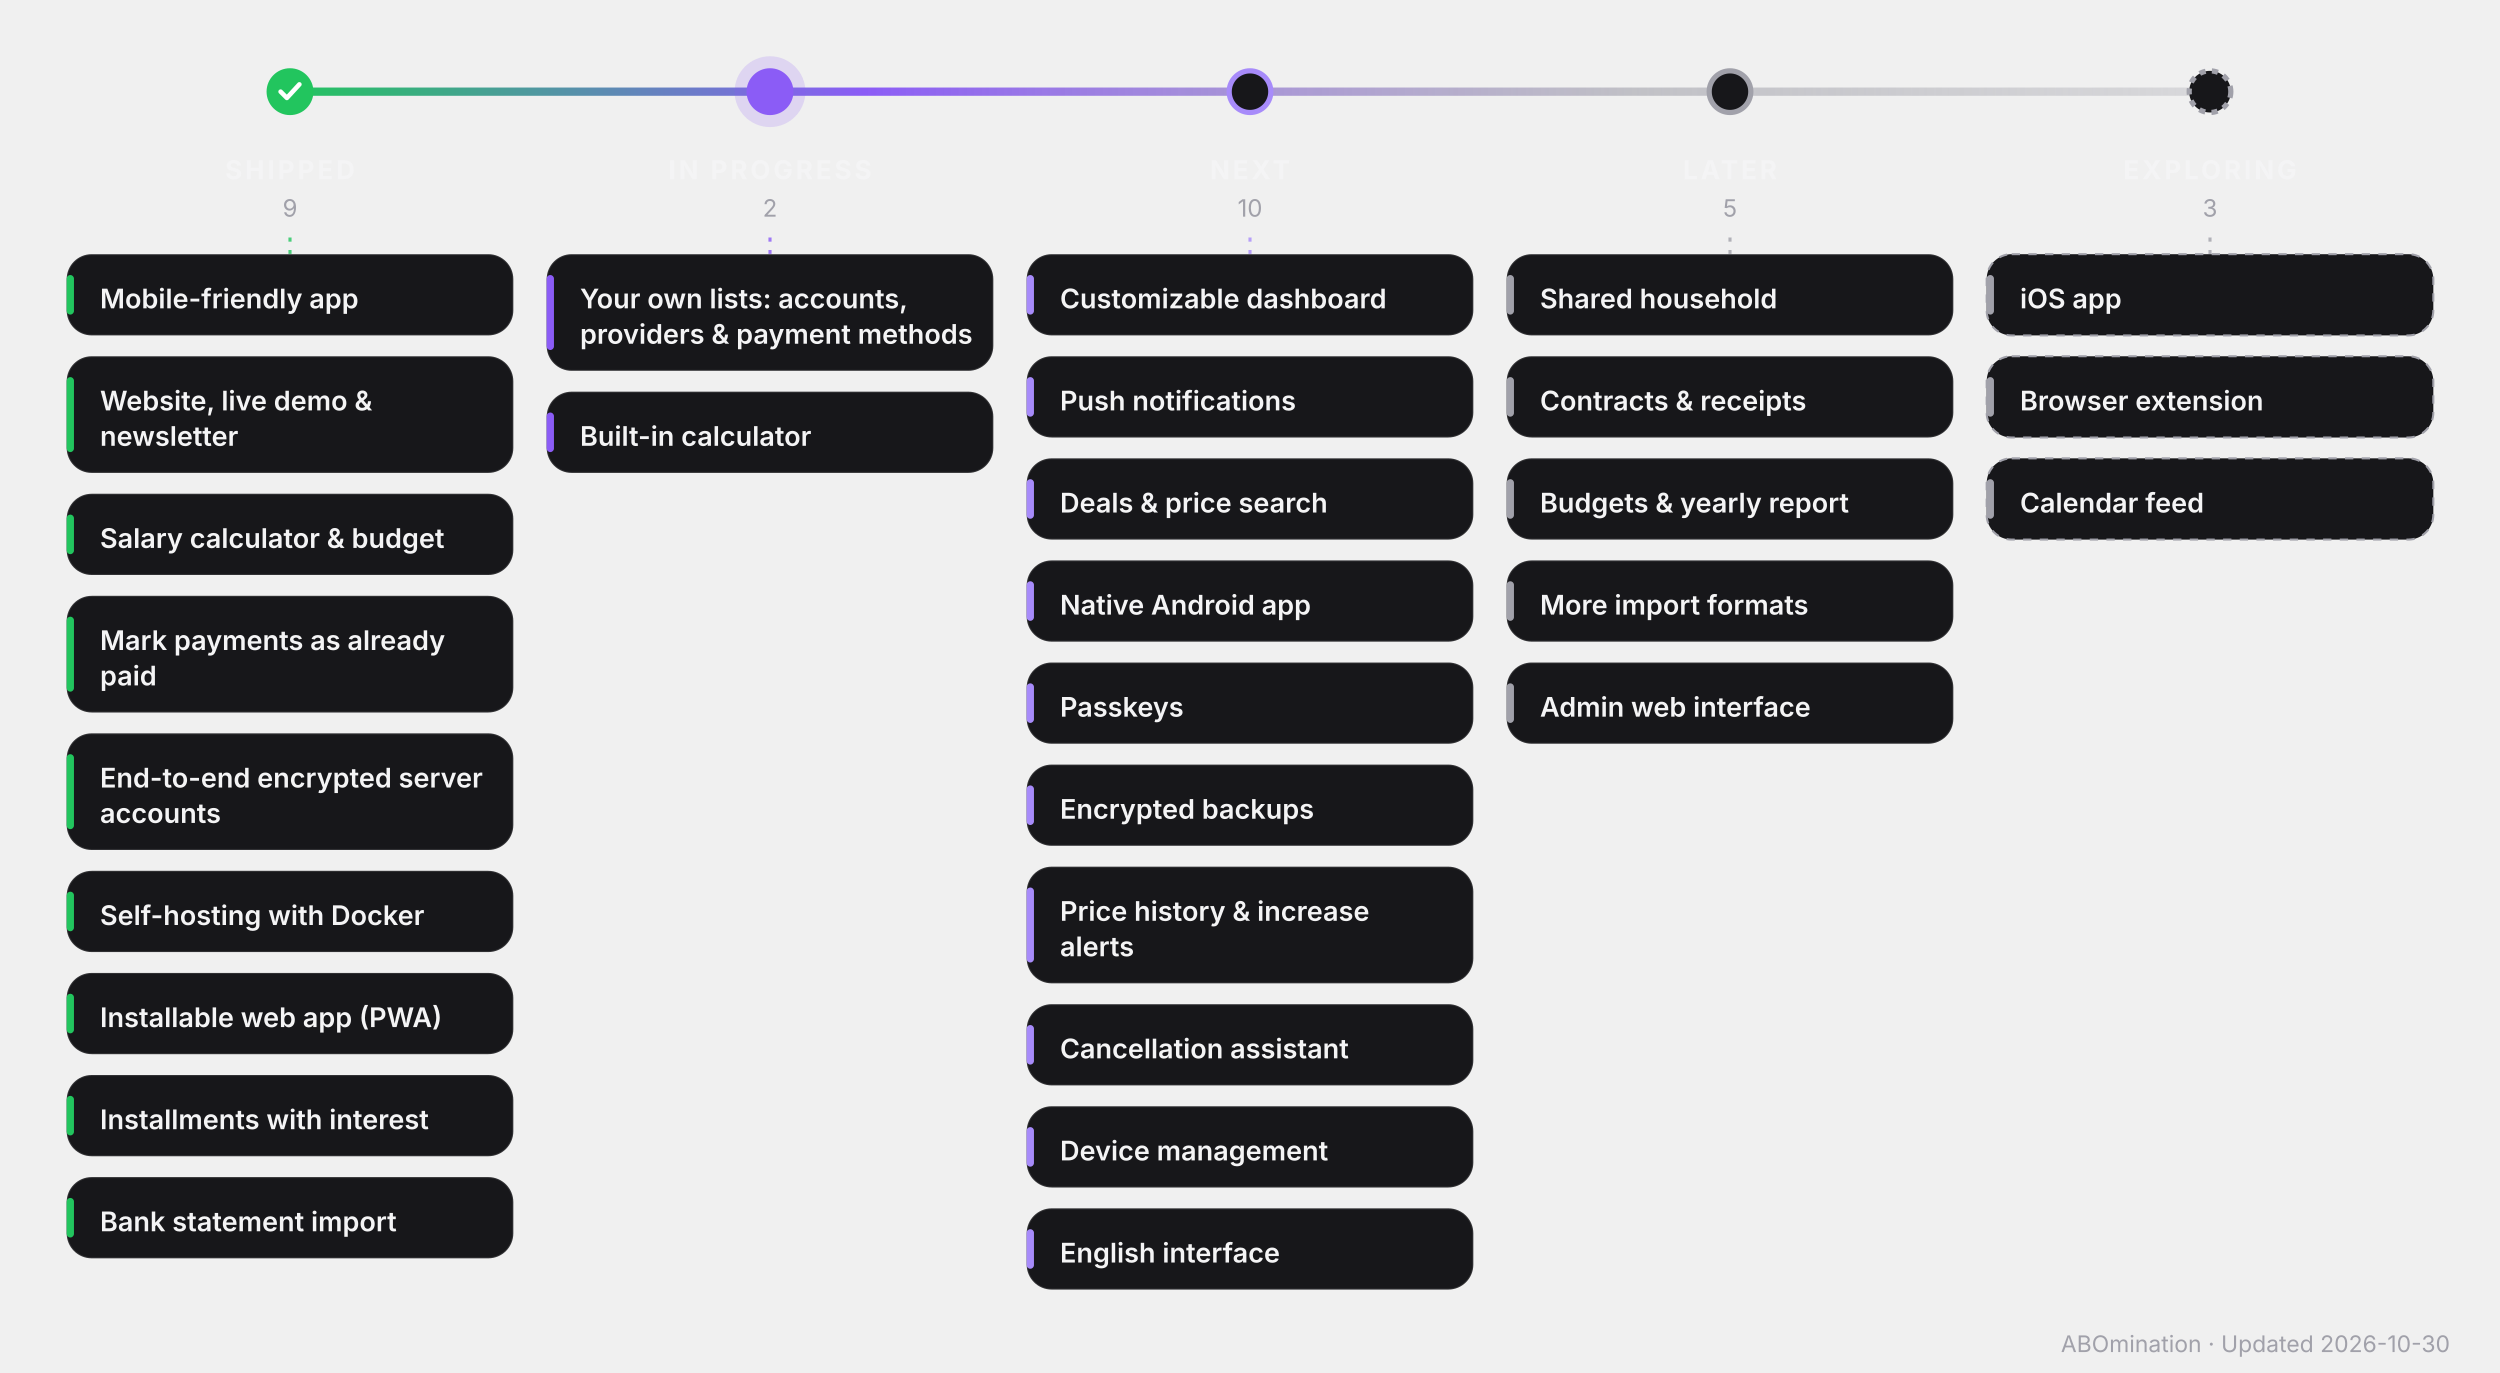
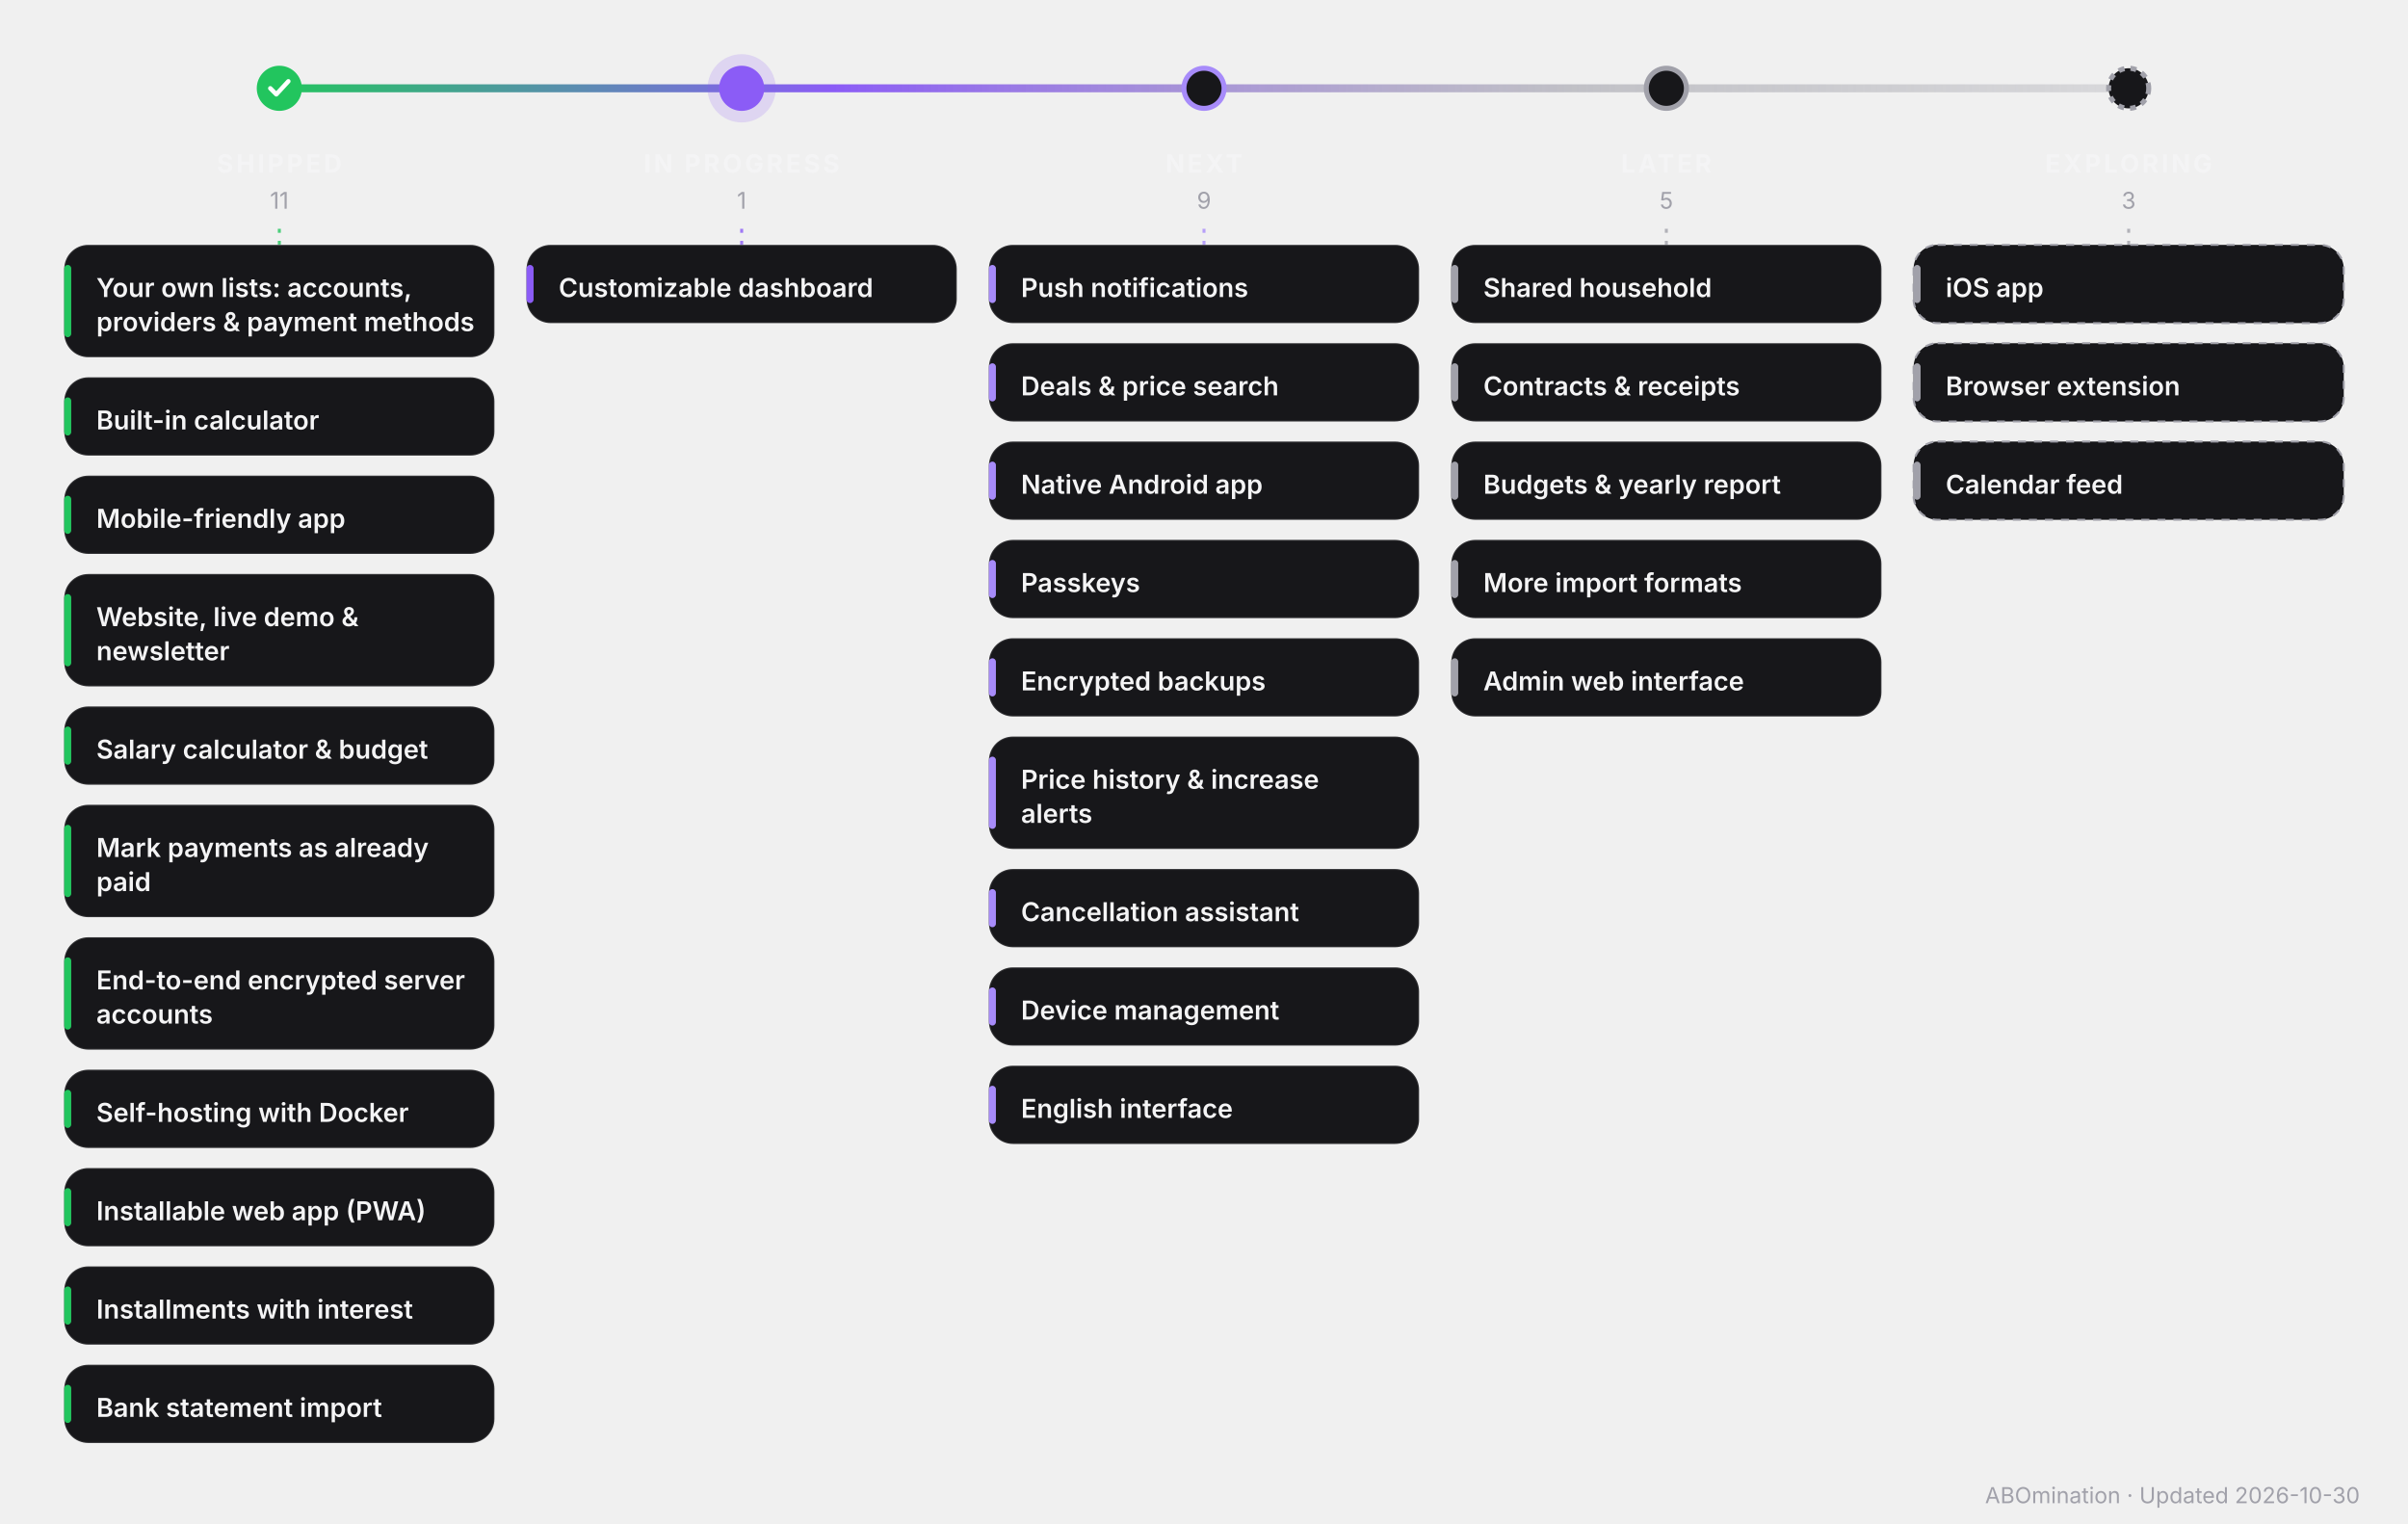
- <svg xmlns="http://www.w3.org/2000/svg" width="1200" height="659" viewBox="0 0 1200 659" role="img" aria-label="Roadmap overview">
+ <svg xmlns="http://www.w3.org/2000/svg" width="1200" height="759" viewBox="0 0 1200 759" role="img" aria-label="Roadmap overview">
  <defs>
    <linearGradient id="track" x1="0" x2="1">
      <stop offset="0" stop-color="#22c55e" />
      <stop offset="0.3" stop-color="#8b5cf6" />
      <stop offset="0.7" stop-color="#a1a1aa" stop-opacity="0.6" />
      <stop offset="1" stop-color="#a1a1aa" stop-opacity="0.3" />
    </linearGradient>
  </defs>
  <rect x="139.2" y="42" width="921.6" height="4" rx="2" fill="url(#track)" />
  <circle cx="139.2" cy="44" r="10" fill="#22c55e" stroke="#22c55e" stroke-width="2.5" />
  <path d="M134.7 44 l3 3 l6 -6.5" fill="none" stroke="#fff" stroke-width="2.2" stroke-linecap="round" stroke-linejoin="round" />
  <text x="139.2" y="86" text-anchor="middle" font-family="Inter, 'Segoe UI', system-ui, -apple-system, Helvetica, Arial, sans-serif" font-size="12.5" font-weight="700" letter-spacing="1.4" fill="#f4f4f5">SHIPPED</text>
-   <text x="139.2" y="104" text-anchor="middle" font-family="Inter, 'Segoe UI', system-ui, -apple-system, Helvetica, Arial, sans-serif" font-size="11.5" fill="#a1a1aa">9</text>
+   <text x="139.2" y="104" text-anchor="middle" font-family="Inter, 'Segoe UI', system-ui, -apple-system, Helvetica, Arial, sans-serif" font-size="11.5" fill="#a1a1aa">11</text>
  <line x1="139.2" y1="114" x2="139.2" y2="122" stroke="#22c55e" stroke-width="1.5" stroke-dasharray="2 4" stroke-opacity="0.8" />
  <g>
-     <rect x="32" y="122" width="214.4" height="39" rx="12" fill="#17171a" stroke="rgba(244,244,245,0.12)" />
-     <rect x="32" y="132" width="3.5" height="19" rx="1.75" fill="#22c55e" />
-     <text x="48" y="148" font-family="Inter, 'Segoe UI', system-ui, -apple-system, Helvetica, Arial, sans-serif" font-size="13" font-weight="600" fill="#f4f4f5">Mobile-friendly app</text>
+     <rect x="32" y="122" width="214.4" height="56" rx="12" fill="#17171a" stroke="rgba(244,244,245,0.12)" />
+     <rect x="32" y="132" width="3.5" height="36" rx="1.75" fill="#22c55e" />
+     <text x="48" y="148" font-family="Inter, 'Segoe UI', system-ui, -apple-system, Helvetica, Arial, sans-serif" font-size="13" font-weight="600" fill="#f4f4f5">Your own lists: accounts,</text>
+     <text x="48" y="165" font-family="Inter, 'Segoe UI', system-ui, -apple-system, Helvetica, Arial, sans-serif" font-size="13" font-weight="600" fill="#f4f4f5">providers &amp; payment methods</text>
  </g>
  <g>
-     <rect x="32" y="171" width="214.4" height="56" rx="12" fill="#17171a" stroke="rgba(244,244,245,0.12)" />
-     <rect x="32" y="181" width="3.5" height="36" rx="1.75" fill="#22c55e" />
-     <text x="48" y="197" font-family="Inter, 'Segoe UI', system-ui, -apple-system, Helvetica, Arial, sans-serif" font-size="13" font-weight="600" fill="#f4f4f5">Website, live demo &amp;</text>
-     <text x="48" y="214" font-family="Inter, 'Segoe UI', system-ui, -apple-system, Helvetica, Arial, sans-serif" font-size="13" font-weight="600" fill="#f4f4f5">newsletter</text>
+     <rect x="32" y="188" width="214.4" height="39" rx="12" fill="#17171a" stroke="rgba(244,244,245,0.12)" />
+     <rect x="32" y="198" width="3.5" height="19" rx="1.75" fill="#22c55e" />
+     <text x="48" y="214" font-family="Inter, 'Segoe UI', system-ui, -apple-system, Helvetica, Arial, sans-serif" font-size="13" font-weight="600" fill="#f4f4f5">Built-in calculator</text>
  </g>
  <g>
    <rect x="32" y="237" width="214.4" height="39" rx="12" fill="#17171a" stroke="rgba(244,244,245,0.12)" />
    <rect x="32" y="247" width="3.5" height="19" rx="1.75" fill="#22c55e" />
-     <text x="48" y="263" font-family="Inter, 'Segoe UI', system-ui, -apple-system, Helvetica, Arial, sans-serif" font-size="13" font-weight="600" fill="#f4f4f5">Salary calculator &amp; budget</text>
+     <text x="48" y="263" font-family="Inter, 'Segoe UI', system-ui, -apple-system, Helvetica, Arial, sans-serif" font-size="13" font-weight="600" fill="#f4f4f5">Mobile-friendly app</text>
  </g>
  <g>
    <rect x="32" y="286" width="214.4" height="56" rx="12" fill="#17171a" stroke="rgba(244,244,245,0.12)" />
    <rect x="32" y="296" width="3.5" height="36" rx="1.75" fill="#22c55e" />
-     <text x="48" y="312" font-family="Inter, 'Segoe UI', system-ui, -apple-system, Helvetica, Arial, sans-serif" font-size="13" font-weight="600" fill="#f4f4f5">Mark payments as already</text>
-     <text x="48" y="329" font-family="Inter, 'Segoe UI', system-ui, -apple-system, Helvetica, Arial, sans-serif" font-size="13" font-weight="600" fill="#f4f4f5">paid</text>
+     <text x="48" y="312" font-family="Inter, 'Segoe UI', system-ui, -apple-system, Helvetica, Arial, sans-serif" font-size="13" font-weight="600" fill="#f4f4f5">Website, live demo &amp;</text>
+     <text x="48" y="329" font-family="Inter, 'Segoe UI', system-ui, -apple-system, Helvetica, Arial, sans-serif" font-size="13" font-weight="600" fill="#f4f4f5">newsletter</text>
  </g>
  <g>
-     <rect x="32" y="352" width="214.4" height="56" rx="12" fill="#17171a" stroke="rgba(244,244,245,0.12)" />
-     <rect x="32" y="362" width="3.5" height="36" rx="1.75" fill="#22c55e" />
-     <text x="48" y="378" font-family="Inter, 'Segoe UI', system-ui, -apple-system, Helvetica, Arial, sans-serif" font-size="13" font-weight="600" fill="#f4f4f5">End-to-end encrypted server</text>
-     <text x="48" y="395" font-family="Inter, 'Segoe UI', system-ui, -apple-system, Helvetica, Arial, sans-serif" font-size="13" font-weight="600" fill="#f4f4f5">accounts</text>
+     <rect x="32" y="352" width="214.4" height="39" rx="12" fill="#17171a" stroke="rgba(244,244,245,0.12)" />
+     <rect x="32" y="362" width="3.5" height="19" rx="1.75" fill="#22c55e" />
+     <text x="48" y="378" font-family="Inter, 'Segoe UI', system-ui, -apple-system, Helvetica, Arial, sans-serif" font-size="13" font-weight="600" fill="#f4f4f5">Salary calculator &amp; budget</text>
  </g>
  <g>
-     <rect x="32" y="418" width="214.4" height="39" rx="12" fill="#17171a" stroke="rgba(244,244,245,0.12)" />
-     <rect x="32" y="428" width="3.5" height="19" rx="1.75" fill="#22c55e" />
-     <text x="48" y="444" font-family="Inter, 'Segoe UI', system-ui, -apple-system, Helvetica, Arial, sans-serif" font-size="13" font-weight="600" fill="#f4f4f5">Self-hosting with Docker</text>
+     <rect x="32" y="401" width="214.4" height="56" rx="12" fill="#17171a" stroke="rgba(244,244,245,0.12)" />
+     <rect x="32" y="411" width="3.5" height="36" rx="1.75" fill="#22c55e" />
+     <text x="48" y="427" font-family="Inter, 'Segoe UI', system-ui, -apple-system, Helvetica, Arial, sans-serif" font-size="13" font-weight="600" fill="#f4f4f5">Mark payments as already</text>
+     <text x="48" y="444" font-family="Inter, 'Segoe UI', system-ui, -apple-system, Helvetica, Arial, sans-serif" font-size="13" font-weight="600" fill="#f4f4f5">paid</text>
  </g>
  <g>
-     <rect x="32" y="467" width="214.4" height="39" rx="12" fill="#17171a" stroke="rgba(244,244,245,0.12)" />
-     <rect x="32" y="477" width="3.5" height="19" rx="1.75" fill="#22c55e" />
-     <text x="48" y="493" font-family="Inter, 'Segoe UI', system-ui, -apple-system, Helvetica, Arial, sans-serif" font-size="13" font-weight="600" fill="#f4f4f5">Installable web app (PWA)</text>
+     <rect x="32" y="467" width="214.4" height="56" rx="12" fill="#17171a" stroke="rgba(244,244,245,0.12)" />
+     <rect x="32" y="477" width="3.5" height="36" rx="1.75" fill="#22c55e" />
+     <text x="48" y="493" font-family="Inter, 'Segoe UI', system-ui, -apple-system, Helvetica, Arial, sans-serif" font-size="13" font-weight="600" fill="#f4f4f5">End-to-end encrypted server</text>
+     <text x="48" y="510" font-family="Inter, 'Segoe UI', system-ui, -apple-system, Helvetica, Arial, sans-serif" font-size="13" font-weight="600" fill="#f4f4f5">accounts</text>
  </g>
  <g>
-     <rect x="32" y="516" width="214.4" height="39" rx="12" fill="#17171a" stroke="rgba(244,244,245,0.12)" />
-     <rect x="32" y="526" width="3.5" height="19" rx="1.75" fill="#22c55e" />
-     <text x="48" y="542" font-family="Inter, 'Segoe UI', system-ui, -apple-system, Helvetica, Arial, sans-serif" font-size="13" font-weight="600" fill="#f4f4f5">Installments with interest</text>
+     <rect x="32" y="533" width="214.4" height="39" rx="12" fill="#17171a" stroke="rgba(244,244,245,0.12)" />
+     <rect x="32" y="543" width="3.5" height="19" rx="1.75" fill="#22c55e" />
+     <text x="48" y="559" font-family="Inter, 'Segoe UI', system-ui, -apple-system, Helvetica, Arial, sans-serif" font-size="13" font-weight="600" fill="#f4f4f5">Self-hosting with Docker</text>
  </g>
  <g>
-     <rect x="32" y="565" width="214.4" height="39" rx="12" fill="#17171a" stroke="rgba(244,244,245,0.12)" />
-     <rect x="32" y="575" width="3.5" height="19" rx="1.75" fill="#22c55e" />
-     <text x="48" y="591" font-family="Inter, 'Segoe UI', system-ui, -apple-system, Helvetica, Arial, sans-serif" font-size="13" font-weight="600" fill="#f4f4f5">Bank statement import</text>
+     <rect x="32" y="582" width="214.4" height="39" rx="12" fill="#17171a" stroke="rgba(244,244,245,0.12)" />
+     <rect x="32" y="592" width="3.5" height="19" rx="1.75" fill="#22c55e" />
+     <text x="48" y="608" font-family="Inter, 'Segoe UI', system-ui, -apple-system, Helvetica, Arial, sans-serif" font-size="13" font-weight="600" fill="#f4f4f5">Installable web app (PWA)</text>
+   </g>
+   <g>
+     <rect x="32" y="631" width="214.4" height="39" rx="12" fill="#17171a" stroke="rgba(244,244,245,0.12)" />
+     <rect x="32" y="641" width="3.5" height="19" rx="1.75" fill="#22c55e" />
+     <text x="48" y="657" font-family="Inter, 'Segoe UI', system-ui, -apple-system, Helvetica, Arial, sans-serif" font-size="13" font-weight="600" fill="#f4f4f5">Installments with interest</text>
+   </g>
+   <g>
+     <rect x="32" y="680" width="214.4" height="39" rx="12" fill="#17171a" stroke="rgba(244,244,245,0.12)" />
+     <rect x="32" y="690" width="3.5" height="19" rx="1.75" fill="#22c55e" />
+     <text x="48" y="706" font-family="Inter, 'Segoe UI', system-ui, -apple-system, Helvetica, Arial, sans-serif" font-size="13" font-weight="600" fill="#f4f4f5">Bank statement import</text>
  </g>
  <circle cx="369.6" cy="44" r="17" fill="#8b5cf6" fill-opacity="0.18" />
  <circle cx="369.6" cy="44" r="10" fill="#8b5cf6" stroke="#8b5cf6" stroke-width="2.5" />
  <text x="369.6" y="86" text-anchor="middle" font-family="Inter, 'Segoe UI', system-ui, -apple-system, Helvetica, Arial, sans-serif" font-size="12.5" font-weight="700" letter-spacing="1.4" fill="#f4f4f5">IN PROGRESS</text>
-   <text x="369.6" y="104" text-anchor="middle" font-family="Inter, 'Segoe UI', system-ui, -apple-system, Helvetica, Arial, sans-serif" font-size="11.5" fill="#a1a1aa">2</text>
+   <text x="369.6" y="104" text-anchor="middle" font-family="Inter, 'Segoe UI', system-ui, -apple-system, Helvetica, Arial, sans-serif" font-size="11.5" fill="#a1a1aa">1</text>
  <line x1="369.6" y1="114" x2="369.6" y2="122" stroke="#8b5cf6" stroke-width="1.5" stroke-dasharray="2 4" stroke-opacity="0.8" />
  <g>
-     <rect x="262.4" y="122" width="214.4" height="56" rx="12" fill="#17171a" stroke="rgba(244,244,245,0.12)" />
-     <rect x="262.4" y="132" width="3.5" height="36" rx="1.75" fill="#8b5cf6" />
-     <text x="278.4" y="148" font-family="Inter, 'Segoe UI', system-ui, -apple-system, Helvetica, Arial, sans-serif" font-size="13" font-weight="600" fill="#f4f4f5">Your own lists: accounts,</text>
-     <text x="278.4" y="165" font-family="Inter, 'Segoe UI', system-ui, -apple-system, Helvetica, Arial, sans-serif" font-size="13" font-weight="600" fill="#f4f4f5">providers &amp; payment methods</text>
-   </g>
-   <g>
-     <rect x="262.4" y="188" width="214.4" height="39" rx="12" fill="#17171a" stroke="rgba(244,244,245,0.12)" />
-     <rect x="262.4" y="198" width="3.5" height="19" rx="1.75" fill="#8b5cf6" />
-     <text x="278.4" y="214" font-family="Inter, 'Segoe UI', system-ui, -apple-system, Helvetica, Arial, sans-serif" font-size="13" font-weight="600" fill="#f4f4f5">Built-in calculator</text>
+     <rect x="262.4" y="122" width="214.4" height="39" rx="12" fill="#17171a" stroke="rgba(244,244,245,0.12)" />
+     <rect x="262.4" y="132" width="3.5" height="19" rx="1.75" fill="#8b5cf6" />
+     <text x="278.4" y="148" font-family="Inter, 'Segoe UI', system-ui, -apple-system, Helvetica, Arial, sans-serif" font-size="13" font-weight="600" fill="#f4f4f5">Customizable dashboard</text>
  </g>
  <circle cx="600" cy="44" r="10" fill="#17171a" stroke="#a78bfa" stroke-width="2.5" />
  <text x="600" y="86" text-anchor="middle" font-family="Inter, 'Segoe UI', system-ui, -apple-system, Helvetica, Arial, sans-serif" font-size="12.5" font-weight="700" letter-spacing="1.4" fill="#f4f4f5">NEXT</text>
-   <text x="600" y="104" text-anchor="middle" font-family="Inter, 'Segoe UI', system-ui, -apple-system, Helvetica, Arial, sans-serif" font-size="11.5" fill="#a1a1aa">10</text>
+   <text x="600" y="104" text-anchor="middle" font-family="Inter, 'Segoe UI', system-ui, -apple-system, Helvetica, Arial, sans-serif" font-size="11.5" fill="#a1a1aa">9</text>
  <line x1="600" y1="114" x2="600" y2="122" stroke="#a78bfa" stroke-width="1.5" stroke-dasharray="2 4" stroke-opacity="0.8" />
  <g>
    <rect x="492.8" y="122" width="214.4" height="39" rx="12" fill="#17171a" stroke="rgba(244,244,245,0.12)" />
    <rect x="492.8" y="132" width="3.5" height="19" rx="1.75" fill="#a78bfa" />
-     <text x="508.8" y="148" font-family="Inter, 'Segoe UI', system-ui, -apple-system, Helvetica, Arial, sans-serif" font-size="13" font-weight="600" fill="#f4f4f5">Customizable dashboard</text>
+     <text x="508.8" y="148" font-family="Inter, 'Segoe UI', system-ui, -apple-system, Helvetica, Arial, sans-serif" font-size="13" font-weight="600" fill="#f4f4f5">Push notifications</text>
  </g>
  <g>
    <rect x="492.8" y="171" width="214.4" height="39" rx="12" fill="#17171a" stroke="rgba(244,244,245,0.12)" />
    <rect x="492.8" y="181" width="3.5" height="19" rx="1.75" fill="#a78bfa" />
-     <text x="508.8" y="197" font-family="Inter, 'Segoe UI', system-ui, -apple-system, Helvetica, Arial, sans-serif" font-size="13" font-weight="600" fill="#f4f4f5">Push notifications</text>
+     <text x="508.8" y="197" font-family="Inter, 'Segoe UI', system-ui, -apple-system, Helvetica, Arial, sans-serif" font-size="13" font-weight="600" fill="#f4f4f5">Deals &amp; price search</text>
  </g>
  <g>
    <rect x="492.8" y="220" width="214.4" height="39" rx="12" fill="#17171a" stroke="rgba(244,244,245,0.12)" />
    <rect x="492.8" y="230" width="3.5" height="19" rx="1.75" fill="#a78bfa" />
-     <text x="508.8" y="246" font-family="Inter, 'Segoe UI', system-ui, -apple-system, Helvetica, Arial, sans-serif" font-size="13" font-weight="600" fill="#f4f4f5">Deals &amp; price search</text>
+     <text x="508.8" y="246" font-family="Inter, 'Segoe UI', system-ui, -apple-system, Helvetica, Arial, sans-serif" font-size="13" font-weight="600" fill="#f4f4f5">Native Android app</text>
  </g>
  <g>
    <rect x="492.8" y="269" width="214.4" height="39" rx="12" fill="#17171a" stroke="rgba(244,244,245,0.12)" />
    <rect x="492.8" y="279" width="3.5" height="19" rx="1.75" fill="#a78bfa" />
-     <text x="508.8" y="295" font-family="Inter, 'Segoe UI', system-ui, -apple-system, Helvetica, Arial, sans-serif" font-size="13" font-weight="600" fill="#f4f4f5">Native Android app</text>
+     <text x="508.8" y="295" font-family="Inter, 'Segoe UI', system-ui, -apple-system, Helvetica, Arial, sans-serif" font-size="13" font-weight="600" fill="#f4f4f5">Passkeys</text>
  </g>
  <g>
    <rect x="492.8" y="318" width="214.4" height="39" rx="12" fill="#17171a" stroke="rgba(244,244,245,0.12)" />
    <rect x="492.8" y="328" width="3.5" height="19" rx="1.75" fill="#a78bfa" />
-     <text x="508.8" y="344" font-family="Inter, 'Segoe UI', system-ui, -apple-system, Helvetica, Arial, sans-serif" font-size="13" font-weight="600" fill="#f4f4f5">Passkeys</text>
+     <text x="508.8" y="344" font-family="Inter, 'Segoe UI', system-ui, -apple-system, Helvetica, Arial, sans-serif" font-size="13" font-weight="600" fill="#f4f4f5">Encrypted backups</text>
  </g>
  <g>
-     <rect x="492.8" y="367" width="214.4" height="39" rx="12" fill="#17171a" stroke="rgba(244,244,245,0.12)" />
-     <rect x="492.8" y="377" width="3.5" height="19" rx="1.75" fill="#a78bfa" />
-     <text x="508.8" y="393" font-family="Inter, 'Segoe UI', system-ui, -apple-system, Helvetica, Arial, sans-serif" font-size="13" font-weight="600" fill="#f4f4f5">Encrypted backups</text>
+     <rect x="492.8" y="367" width="214.4" height="56" rx="12" fill="#17171a" stroke="rgba(244,244,245,0.12)" />
+     <rect x="492.8" y="377" width="3.5" height="36" rx="1.75" fill="#a78bfa" />
+     <text x="508.8" y="393" font-family="Inter, 'Segoe UI', system-ui, -apple-system, Helvetica, Arial, sans-serif" font-size="13" font-weight="600" fill="#f4f4f5">Price history &amp; increase</text>
+     <text x="508.8" y="410" font-family="Inter, 'Segoe UI', system-ui, -apple-system, Helvetica, Arial, sans-serif" font-size="13" font-weight="600" fill="#f4f4f5">alerts</text>
  </g>
  <g>
-     <rect x="492.8" y="416" width="214.4" height="56" rx="12" fill="#17171a" stroke="rgba(244,244,245,0.12)" />
-     <rect x="492.8" y="426" width="3.5" height="36" rx="1.75" fill="#a78bfa" />
-     <text x="508.8" y="442" font-family="Inter, 'Segoe UI', system-ui, -apple-system, Helvetica, Arial, sans-serif" font-size="13" font-weight="600" fill="#f4f4f5">Price history &amp; increase</text>
-     <text x="508.8" y="459" font-family="Inter, 'Segoe UI', system-ui, -apple-system, Helvetica, Arial, sans-serif" font-size="13" font-weight="600" fill="#f4f4f5">alerts</text>
+     <rect x="492.8" y="433" width="214.4" height="39" rx="12" fill="#17171a" stroke="rgba(244,244,245,0.12)" />
+     <rect x="492.8" y="443" width="3.5" height="19" rx="1.75" fill="#a78bfa" />
+     <text x="508.8" y="459" font-family="Inter, 'Segoe UI', system-ui, -apple-system, Helvetica, Arial, sans-serif" font-size="13" font-weight="600" fill="#f4f4f5">Cancellation assistant</text>
  </g>
  <g>
    <rect x="492.8" y="482" width="214.4" height="39" rx="12" fill="#17171a" stroke="rgba(244,244,245,0.12)" />
    <rect x="492.8" y="492" width="3.5" height="19" rx="1.75" fill="#a78bfa" />
-     <text x="508.8" y="508" font-family="Inter, 'Segoe UI', system-ui, -apple-system, Helvetica, Arial, sans-serif" font-size="13" font-weight="600" fill="#f4f4f5">Cancellation assistant</text>
+     <text x="508.8" y="508" font-family="Inter, 'Segoe UI', system-ui, -apple-system, Helvetica, Arial, sans-serif" font-size="13" font-weight="600" fill="#f4f4f5">Device management</text>
  </g>
  <g>
    <rect x="492.8" y="531" width="214.4" height="39" rx="12" fill="#17171a" stroke="rgba(244,244,245,0.12)" />
    <rect x="492.8" y="541" width="3.5" height="19" rx="1.75" fill="#a78bfa" />
-     <text x="508.8" y="557" font-family="Inter, 'Segoe UI', system-ui, -apple-system, Helvetica, Arial, sans-serif" font-size="13" font-weight="600" fill="#f4f4f5">Device management</text>
-   </g>
-   <g>
-     <rect x="492.8" y="580" width="214.4" height="39" rx="12" fill="#17171a" stroke="rgba(244,244,245,0.12)" />
-     <rect x="492.8" y="590" width="3.5" height="19" rx="1.75" fill="#a78bfa" />
-     <text x="508.8" y="606" font-family="Inter, 'Segoe UI', system-ui, -apple-system, Helvetica, Arial, sans-serif" font-size="13" font-weight="600" fill="#f4f4f5">English interface</text>
+     <text x="508.8" y="557" font-family="Inter, 'Segoe UI', system-ui, -apple-system, Helvetica, Arial, sans-serif" font-size="13" font-weight="600" fill="#f4f4f5">English interface</text>
  </g>
  <circle cx="830.4" cy="44" r="10" fill="#17171a" stroke="#a1a1aa" stroke-width="2.5" />
  <text x="830.4" y="86" text-anchor="middle" font-family="Inter, 'Segoe UI', system-ui, -apple-system, Helvetica, Arial, sans-serif" font-size="12.5" font-weight="700" letter-spacing="1.4" fill="#f4f4f5">LATER</text>
  <text x="830.4" y="104" text-anchor="middle" font-family="Inter, 'Segoe UI', system-ui, -apple-system, Helvetica, Arial, sans-serif" font-size="11.5" fill="#a1a1aa">5</text>
  <line x1="830.4" y1="114" x2="830.4" y2="122" stroke="#a1a1aa" stroke-width="1.5" stroke-dasharray="2 4" stroke-opacity="0.8" />
  <g>
    <rect x="723.2" y="122" width="214.4" height="39" rx="12" fill="#17171a" stroke="rgba(244,244,245,0.12)" />
    <rect x="723.2" y="132" width="3.5" height="19" rx="1.75" fill="#a1a1aa" />
    <text x="739.2" y="148" font-family="Inter, 'Segoe UI', system-ui, -apple-system, Helvetica, Arial, sans-serif" font-size="13" font-weight="600" fill="#f4f4f5">Shared household</text>
  </g>
  <g>
    <rect x="723.2" y="171" width="214.4" height="39" rx="12" fill="#17171a" stroke="rgba(244,244,245,0.12)" />
    <rect x="723.2" y="181" width="3.5" height="19" rx="1.75" fill="#a1a1aa" />
    <text x="739.2" y="197" font-family="Inter, 'Segoe UI', system-ui, -apple-system, Helvetica, Arial, sans-serif" font-size="13" font-weight="600" fill="#f4f4f5">Contracts &amp; receipts</text>
  </g>
  <g>
    <rect x="723.2" y="220" width="214.4" height="39" rx="12" fill="#17171a" stroke="rgba(244,244,245,0.12)" />
    <rect x="723.2" y="230" width="3.5" height="19" rx="1.75" fill="#a1a1aa" />
    <text x="739.2" y="246" font-family="Inter, 'Segoe UI', system-ui, -apple-system, Helvetica, Arial, sans-serif" font-size="13" font-weight="600" fill="#f4f4f5">Budgets &amp; yearly report</text>
  </g>
  <g>
    <rect x="723.2" y="269" width="214.4" height="39" rx="12" fill="#17171a" stroke="rgba(244,244,245,0.12)" />
    <rect x="723.2" y="279" width="3.5" height="19" rx="1.75" fill="#a1a1aa" />
    <text x="739.2" y="295" font-family="Inter, 'Segoe UI', system-ui, -apple-system, Helvetica, Arial, sans-serif" font-size="13" font-weight="600" fill="#f4f4f5">More import formats</text>
  </g>
  <g>
    <rect x="723.2" y="318" width="214.4" height="39" rx="12" fill="#17171a" stroke="rgba(244,244,245,0.12)" />
    <rect x="723.2" y="328" width="3.5" height="19" rx="1.75" fill="#a1a1aa" />
    <text x="739.2" y="344" font-family="Inter, 'Segoe UI', system-ui, -apple-system, Helvetica, Arial, sans-serif" font-size="13" font-weight="600" fill="#f4f4f5">Admin web interface</text>
  </g>
  <circle cx="1060.8" cy="44" r="10" fill="#17171a" stroke="#a1a1aa" stroke-width="2.5" stroke-dasharray="3 3" />
  <text x="1060.8" y="86" text-anchor="middle" font-family="Inter, 'Segoe UI', system-ui, -apple-system, Helvetica, Arial, sans-serif" font-size="12.5" font-weight="700" letter-spacing="1.4" fill="#f4f4f5">EXPLORING</text>
  <text x="1060.8" y="104" text-anchor="middle" font-family="Inter, 'Segoe UI', system-ui, -apple-system, Helvetica, Arial, sans-serif" font-size="11.5" fill="#a1a1aa">3</text>
  <line x1="1060.8" y1="114" x2="1060.8" y2="122" stroke="#a1a1aa" stroke-width="1.5" stroke-dasharray="2 4" stroke-opacity="0.8" />
  <g>
    <rect x="953.6" y="122" width="214.4" height="39" rx="12" fill="#17171a" stroke="#a1a1aa" stroke-dasharray="4 4" />
    <rect x="953.6" y="132" width="3.5" height="19" rx="1.75" fill="#a1a1aa" />
    <text x="969.6" y="148" font-family="Inter, 'Segoe UI', system-ui, -apple-system, Helvetica, Arial, sans-serif" font-size="13" font-weight="600" fill="#f4f4f5">iOS app</text>
  </g>
  <g>
    <rect x="953.6" y="171" width="214.4" height="39" rx="12" fill="#17171a" stroke="#a1a1aa" stroke-dasharray="4 4" />
    <rect x="953.6" y="181" width="3.5" height="19" rx="1.75" fill="#a1a1aa" />
    <text x="969.6" y="197" font-family="Inter, 'Segoe UI', system-ui, -apple-system, Helvetica, Arial, sans-serif" font-size="13" font-weight="600" fill="#f4f4f5">Browser extension</text>
  </g>
  <g>
    <rect x="953.6" y="220" width="214.4" height="39" rx="12" fill="#17171a" stroke="#a1a1aa" stroke-dasharray="4 4" />
    <rect x="953.6" y="230" width="3.5" height="19" rx="1.75" fill="#a1a1aa" />
    <text x="969.6" y="246" font-family="Inter, 'Segoe UI', system-ui, -apple-system, Helvetica, Arial, sans-serif" font-size="13" font-weight="600" fill="#f4f4f5">Calendar feed</text>
  </g>
-   <text x="1176" y="649" text-anchor="end" font-family="Inter, 'Segoe UI', system-ui, -apple-system, Helvetica, Arial, sans-serif" font-size="11" fill="#a1a1aa">ABOmination · Updated 2026-10-30</text>
+   <text x="1176" y="749" text-anchor="end" font-family="Inter, 'Segoe UI', system-ui, -apple-system, Helvetica, Arial, sans-serif" font-size="11" fill="#a1a1aa">ABOmination · Updated 2026-10-30</text>
</svg>
